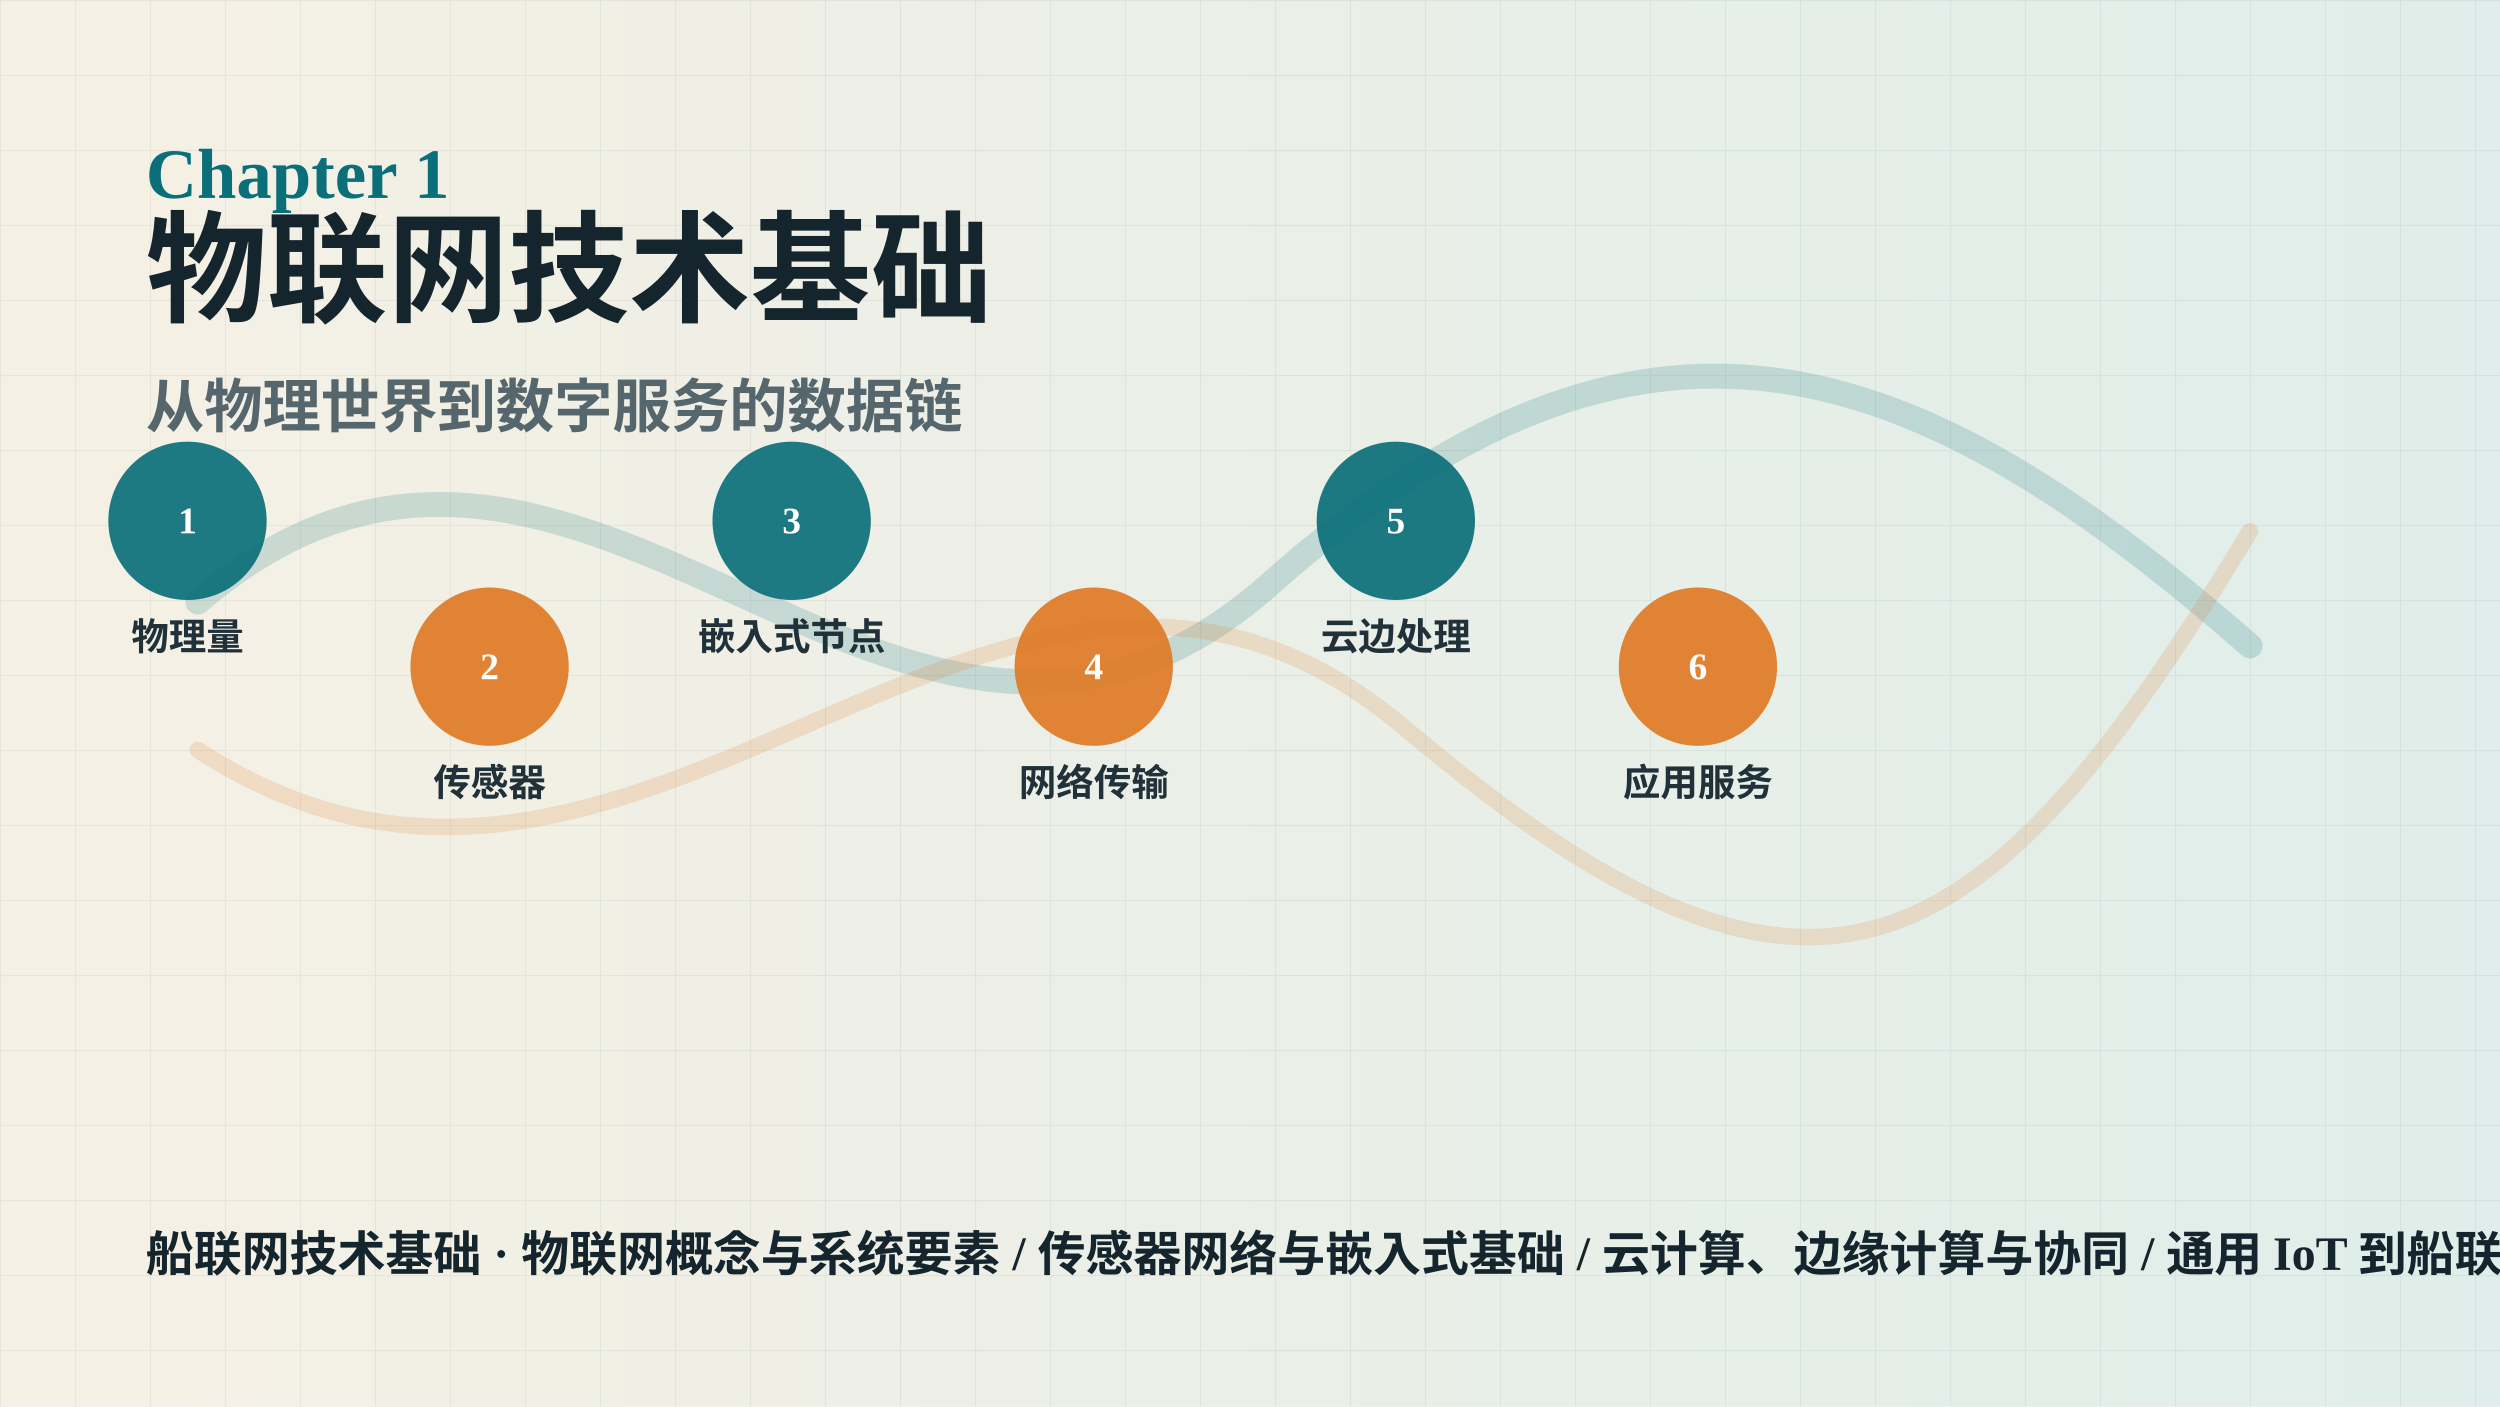
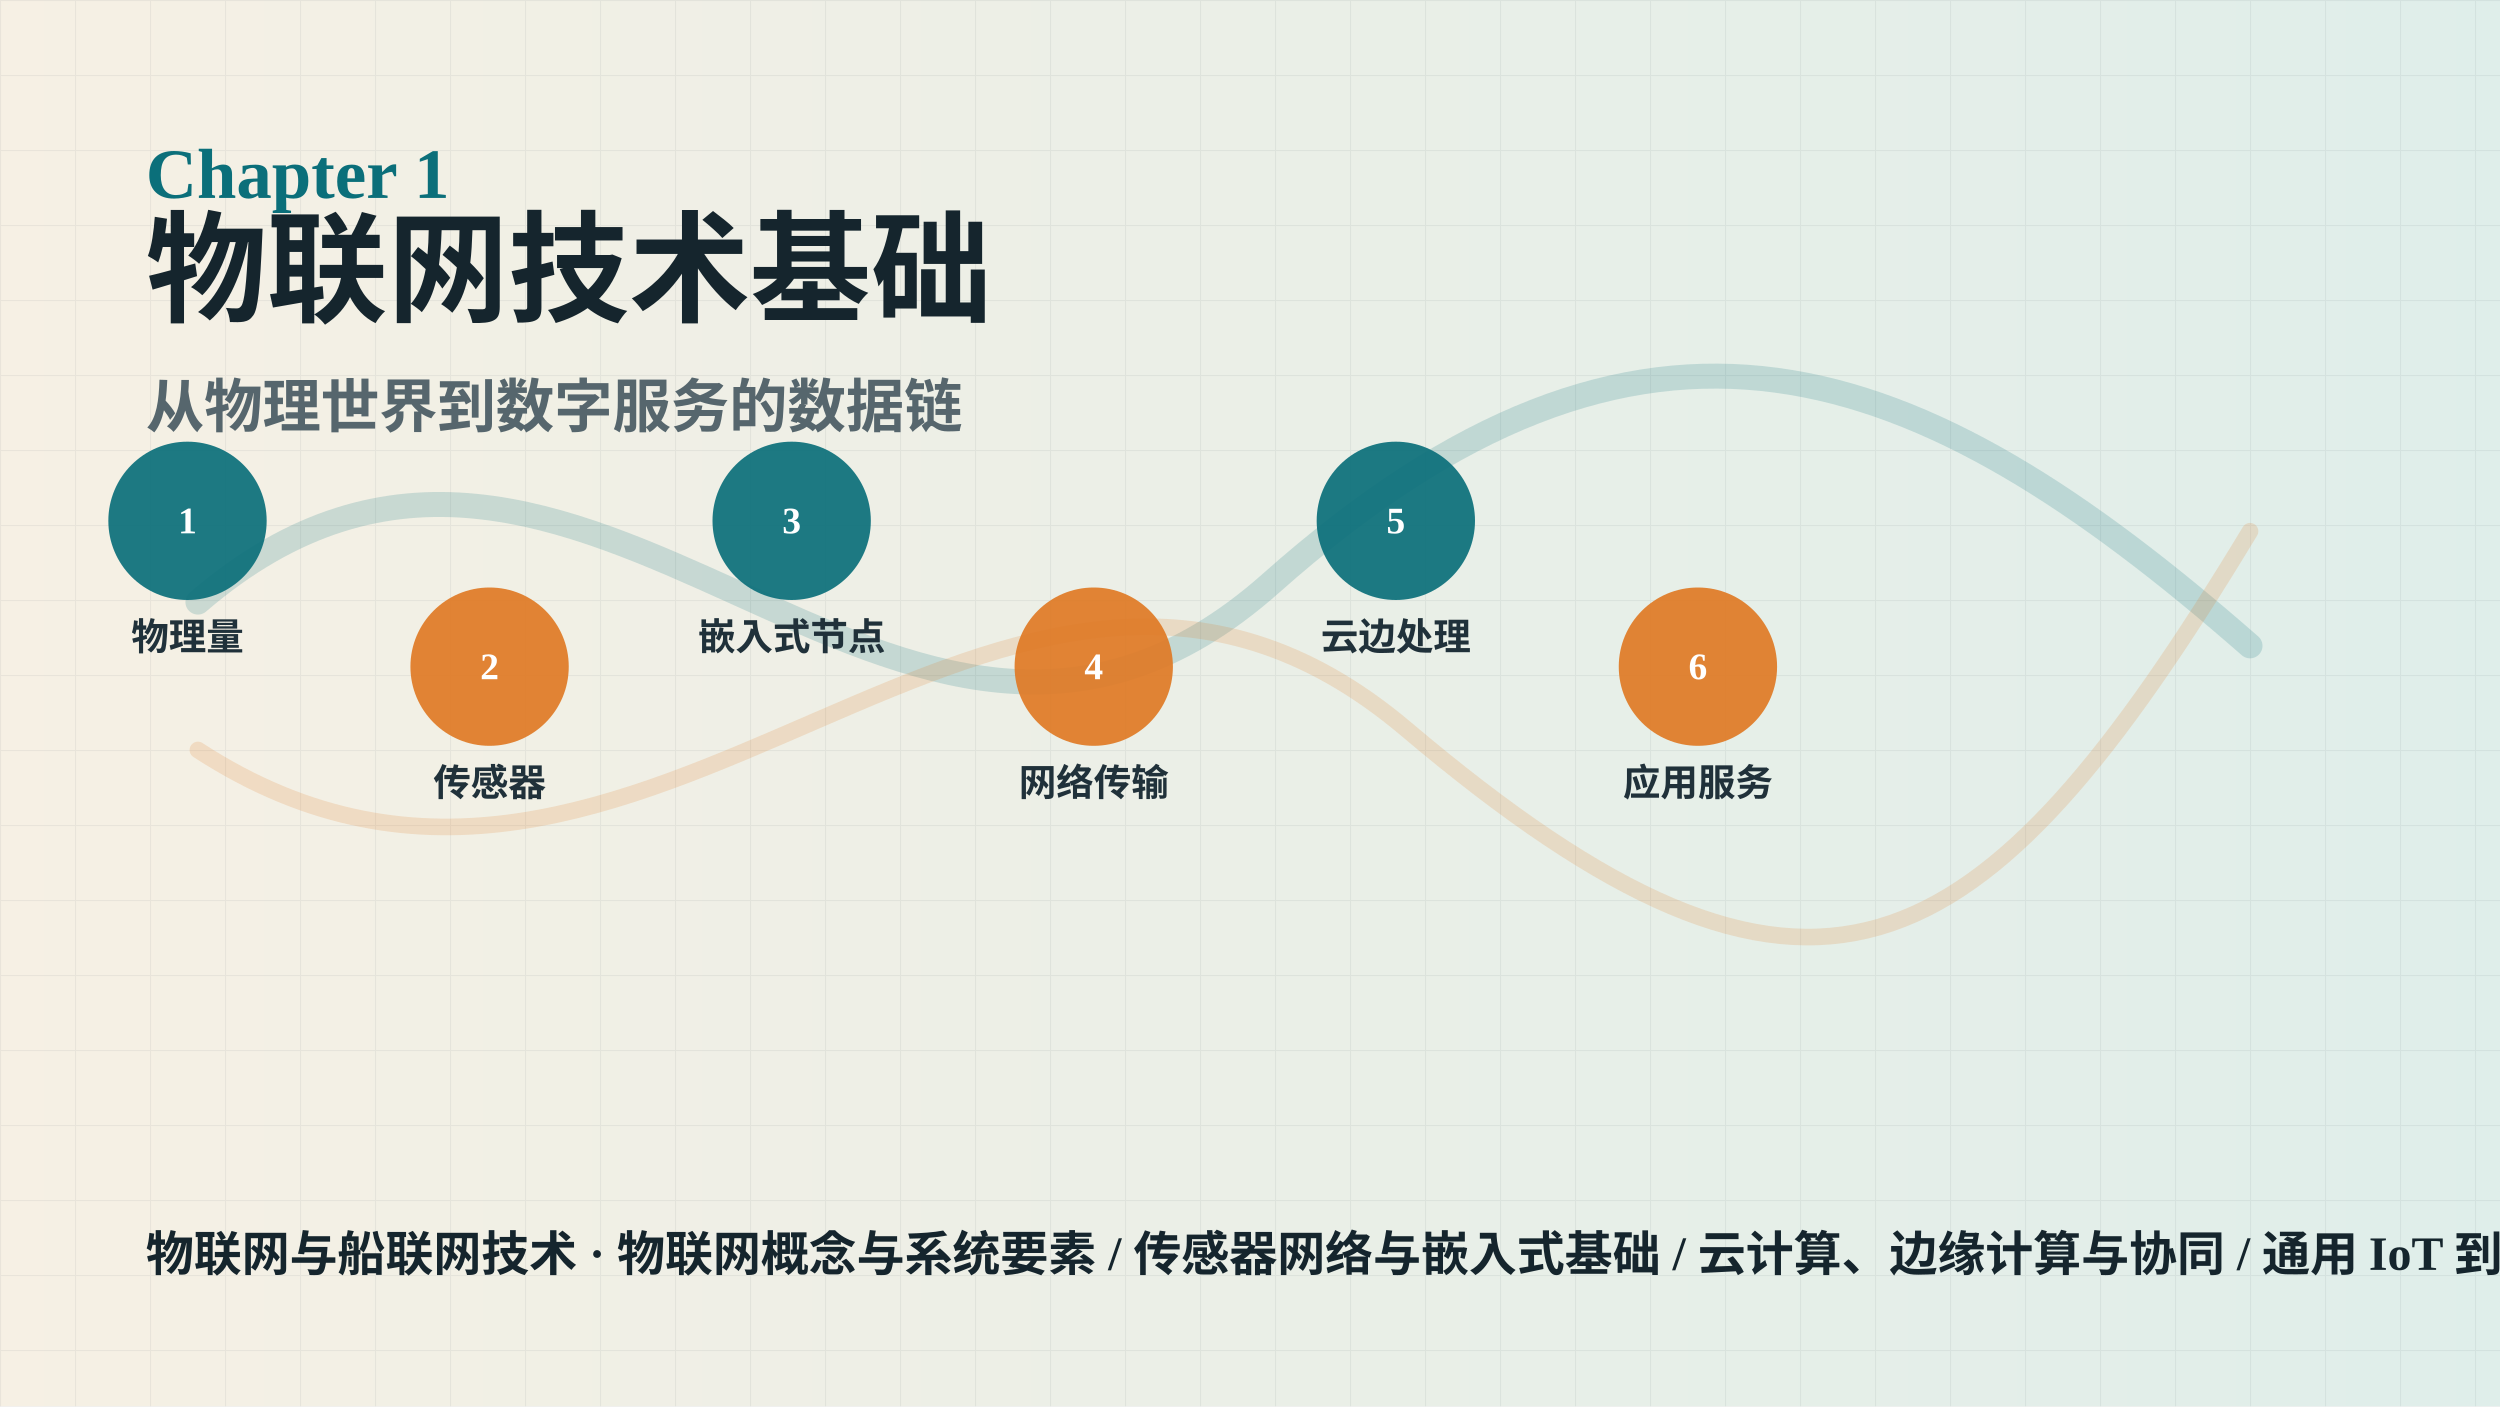
<svg xmlns="http://www.w3.org/2000/svg" width="1200" height="675" viewBox="0 0 1200 675">
  <defs>
    <linearGradient id="g" x1="0" x2="1">
      <stop stop-color="#f6f0e4" />
      <stop offset="1" stop-color="#dfeeea" />
    </linearGradient>
    <pattern id="p" width="36" height="36" patternUnits="userSpaceOnUse">
      <path d="M36 0H0v36" fill="none" stroke="#20313a" stroke-opacity=".06" />
    </pattern>
  </defs>
  <rect width="1200" height="675" fill="url(#g)" />
  <rect width="1200" height="675" fill="url(#p)" />
  <path d="M95 289 C280 130 430 440 610 280 S920 170 1080 310" fill="none" stroke="#0b6f7a" stroke-width="12" stroke-linecap="round" opacity=".18" />
  <path d="M95 360 C310 500 480 185 675 350 S950 470 1080 255" fill="none" stroke="#df7a25" stroke-width="8" stroke-linecap="round" opacity=".18" />
  <text x="70" y="95" font-size="34" font-weight="900" fill="#0b6f7a">Chapter 1</text>
  <text x="70" y="150" font-size="58" font-weight="900" fill="#15252d">物联网技术基础</text>
  <text x="70" y="205" font-size="28" font-weight="700" fill="#56666d">从物理世界到数字服务的数据链</text>
  <g transform="translate(90 250)">
    <circle r="38" fill="#0b6f7a" opacity=".92" />
    <text text-anchor="middle" y="6" font-size="18" font-weight="800" fill="#fff">1</text>
    <text text-anchor="middle" y="62" font-size="18" font-weight="700" fill="#20313a">物理量</text>
  </g>
  <g transform="translate(235 320)">
    <circle r="38" fill="#df7a25" opacity=".92" />
    <text text-anchor="middle" y="6" font-size="18" font-weight="800" fill="#fff">2</text>
    <text text-anchor="middle" y="62" font-size="18" font-weight="700" fill="#20313a">传感器</text>
  </g>
  <g transform="translate(380 250)">
    <circle r="38" fill="#0b6f7a" opacity=".92" />
    <text text-anchor="middle" y="6" font-size="18" font-weight="800" fill="#fff">3</text>
    <text text-anchor="middle" y="62" font-size="18" font-weight="700" fill="#20313a">嵌入式节点</text>
  </g>
  <g transform="translate(525 320)">
    <circle r="38" fill="#df7a25" opacity=".92" />
    <text text-anchor="middle" y="6" font-size="18" font-weight="800" fill="#fff">4</text>
    <text text-anchor="middle" y="62" font-size="18" font-weight="700" fill="#20313a">网络传输</text>
  </g>
  <g transform="translate(670 250)">
    <circle r="38" fill="#0b6f7a" opacity=".92" />
    <text text-anchor="middle" y="6" font-size="18" font-weight="800" fill="#fff">5</text>
    <text text-anchor="middle" y="62" font-size="18" font-weight="700" fill="#20313a">云边处理</text>
  </g>
  <g transform="translate(815 320)">
    <circle r="38" fill="#df7a25" opacity=".92" />
    <text text-anchor="middle" y="6" font-size="18" font-weight="800" fill="#fff">6</text>
    <text text-anchor="middle" y="62" font-size="18" font-weight="700" fill="#20313a">应用服务</text>
  </g>
-   <text x="70" y="610" font-size="23" font-weight="800" fill="#15252d">船联网技术基础 · 物联网概念与系统要素 / 传感器网络与嵌入式基础 / 云计算、边缘计算与协同 / 通用 IoT 到船联网的迁移</text>
+   <text x="70" y="610" font-size="23" font-weight="800" fill="#15252d">物联网与船联网技术 · 物联网概念与系统要素 / 传感器网络与嵌入式基础 / 云计算、边缘计算与协同 / 通用 IoT 到船联网的迁移</text>
</svg>
